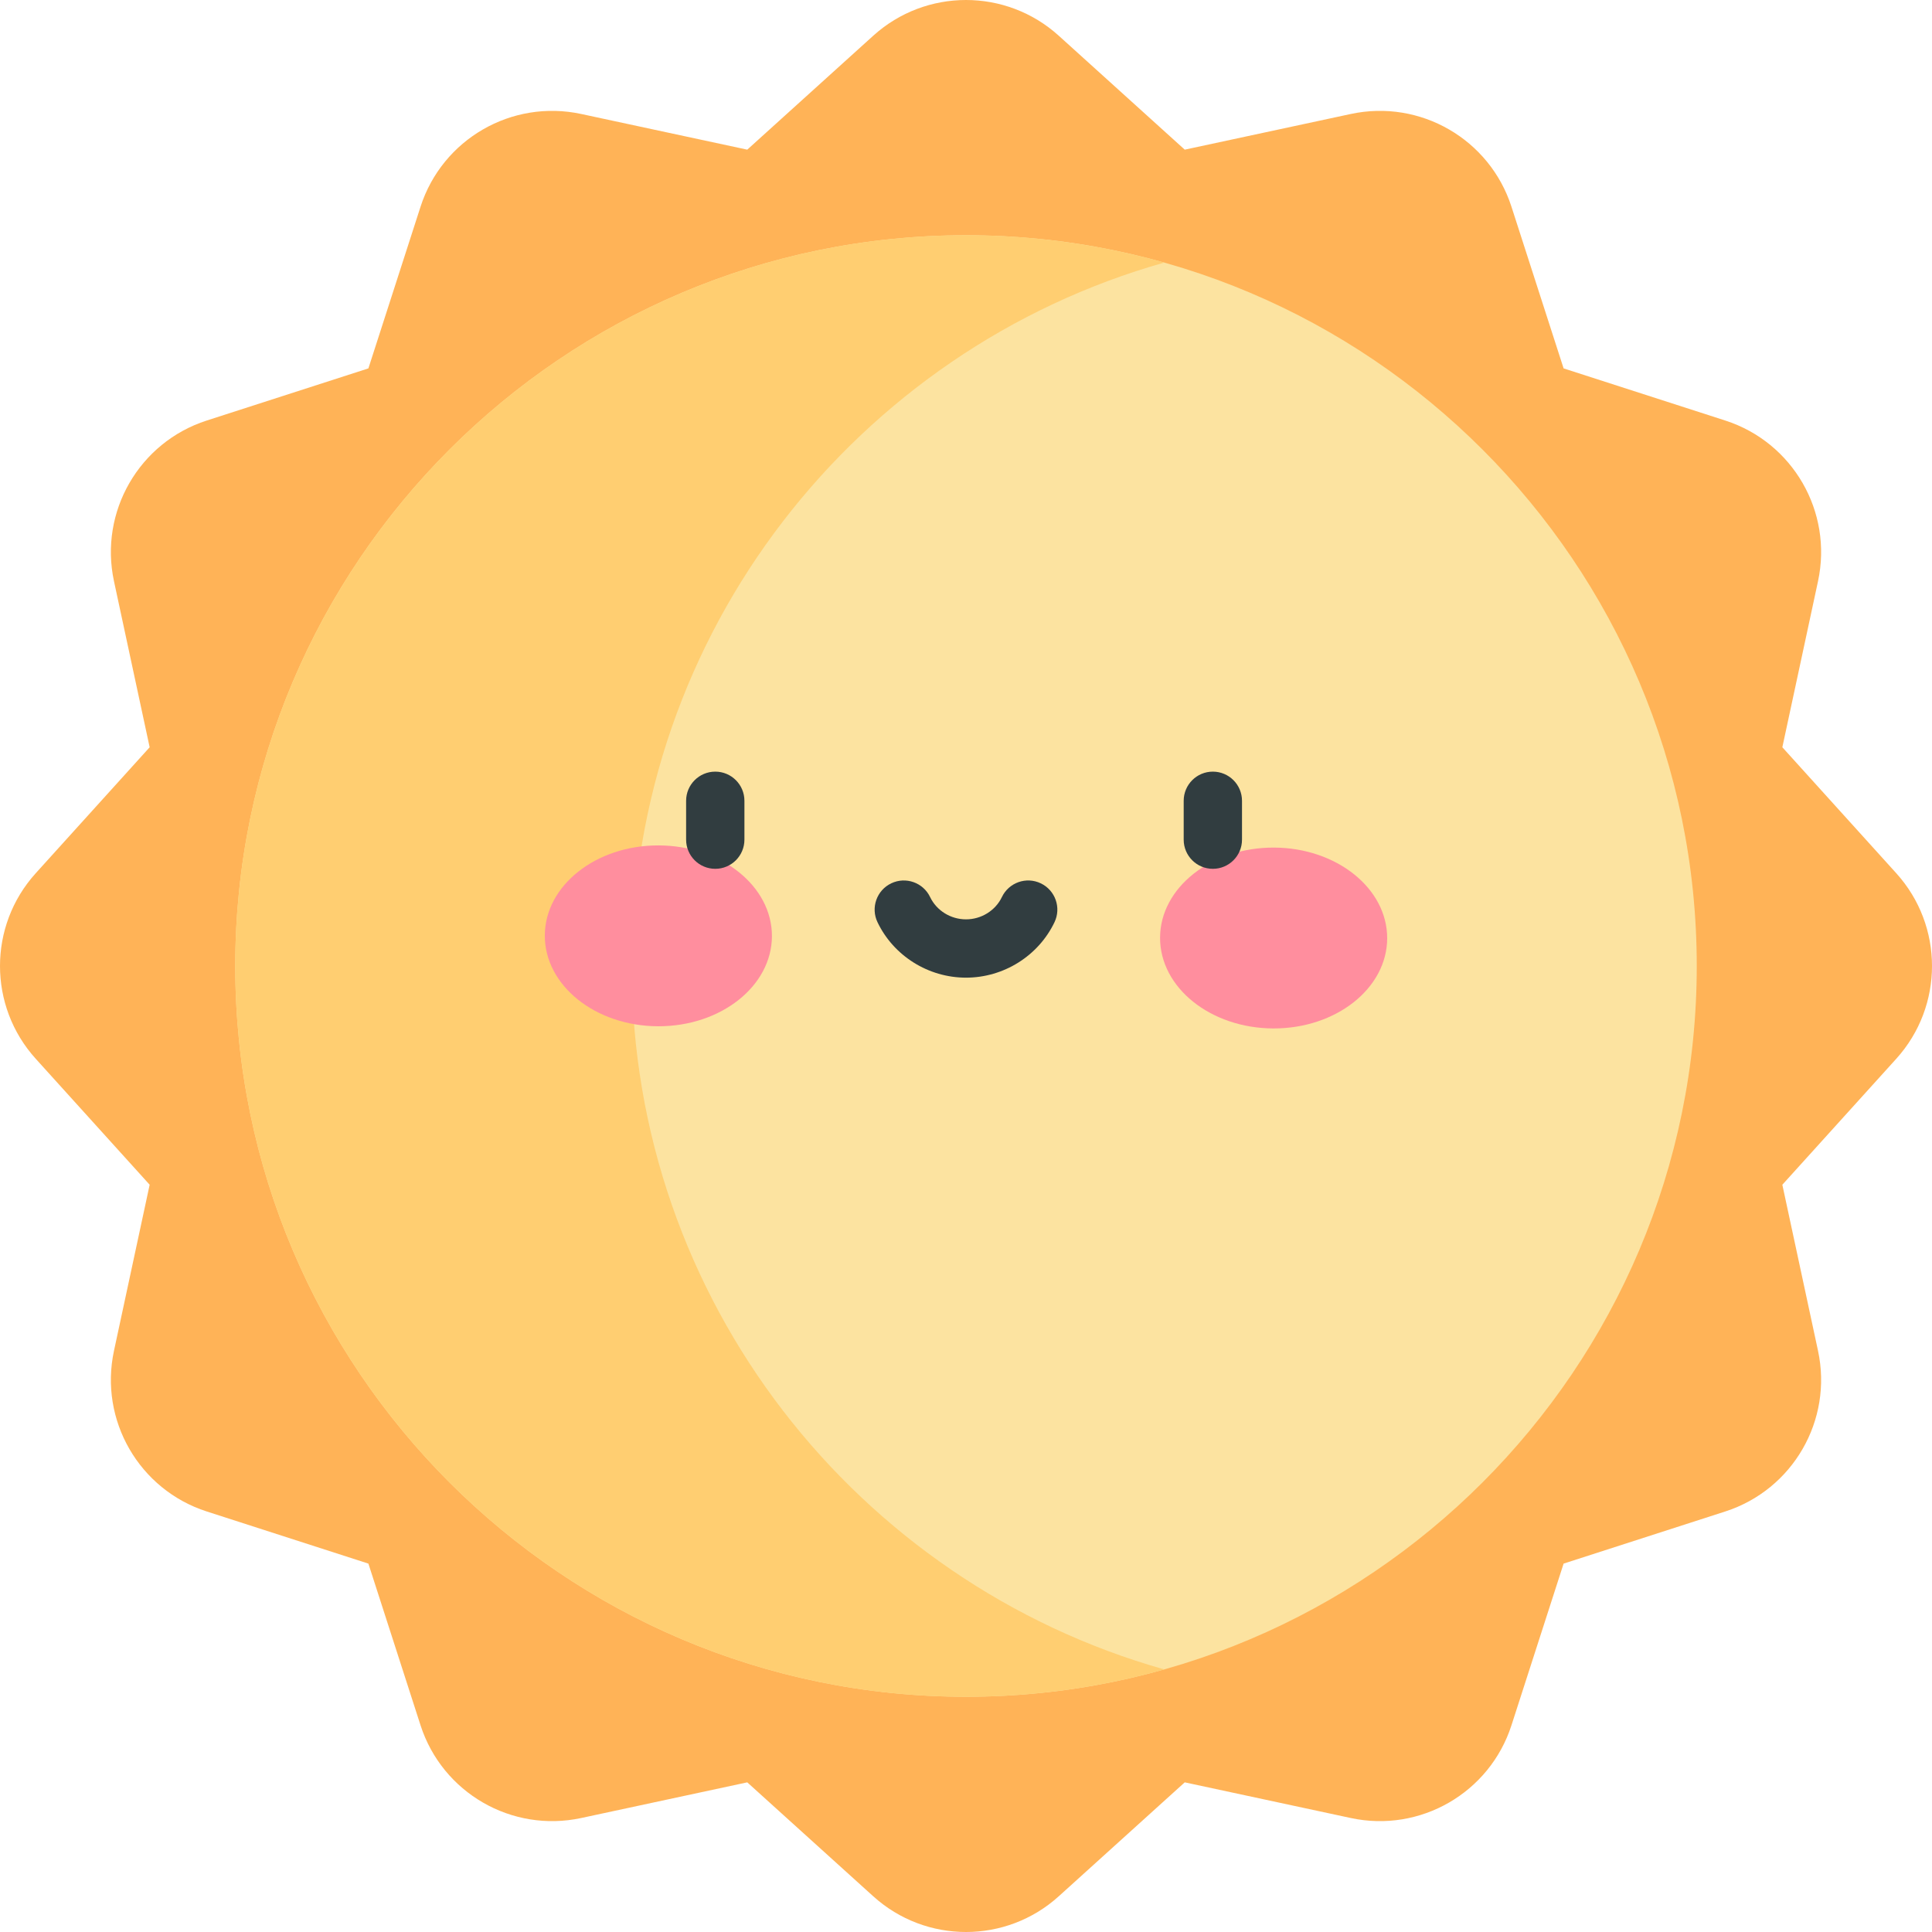
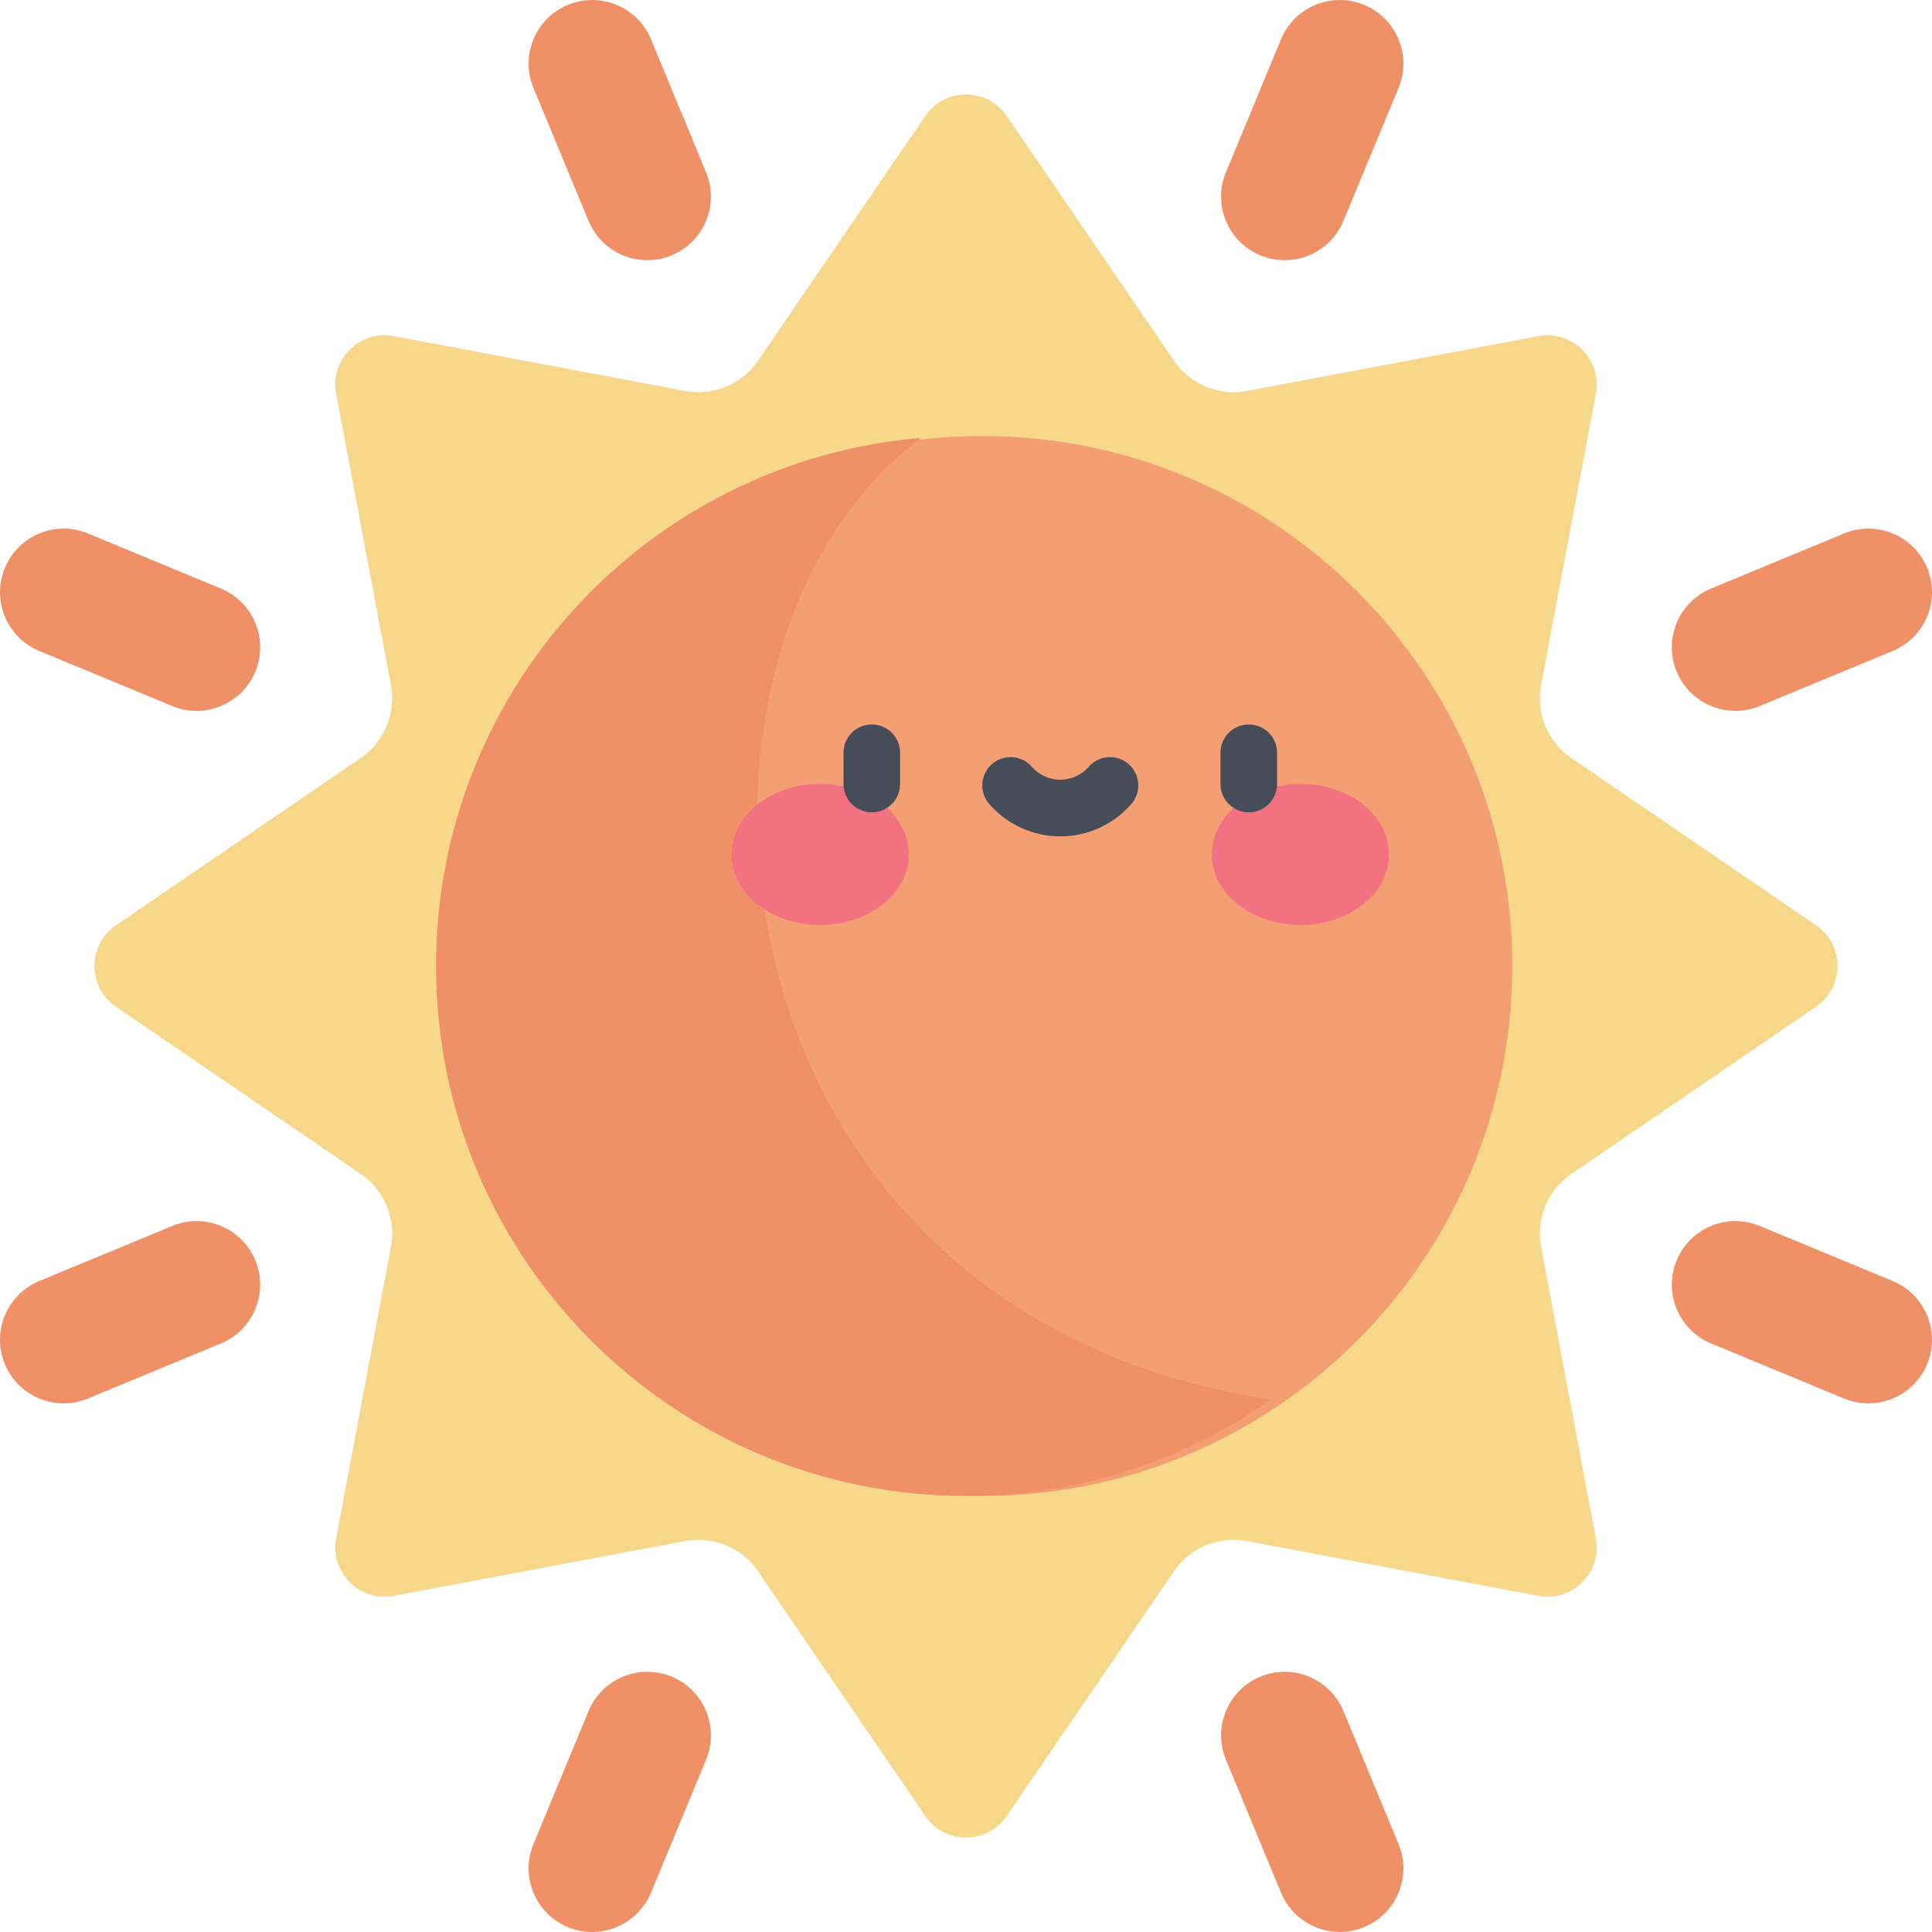
- <svg xmlns="http://www.w3.org/2000/svg" id="Layer_1" enable-background="new 0 0 497 497" height="512" viewBox="0 0 497 497" width="512">
-   <path d="m272.363 9.19 32.407 29.308 42.719-9.178c17.861-3.837 35.725 6.477 41.332 23.863l13.411 41.585 41.585 13.411c17.387 5.607 27.701 23.471 23.863 41.332l-9.178 42.719 29.308 32.407c12.254 13.549 12.254 34.177 0 47.726l-29.308 32.407 9.178 42.719c3.837 17.861-6.477 35.725-23.863 41.332l-41.585 13.411-13.411 41.585c-5.607 17.387-23.471 27.701-41.332 23.863l-42.719-9.178-32.407 29.308c-13.549 12.254-34.177 12.254-47.726 0l-32.407-29.308-42.719 9.178c-17.861 3.837-35.725-6.477-41.332-23.863l-13.411-41.585-41.585-13.411c-17.387-5.607-27.701-23.471-23.863-41.332l9.178-42.719-29.308-32.407c-12.254-13.549-12.254-34.177 0-47.726l29.308-32.407-9.178-42.719c-3.837-17.861 6.477-35.725 23.863-41.332l41.585-13.411 13.411-41.585c5.607-17.387 23.471-27.701 41.332-23.863l42.719 9.178 32.407-29.308c13.549-12.253 34.177-12.253 47.726 0z" fill="#ffb357" />
-   <path d="m248.5 436.485c-103.655 0-187.985-84.33-187.985-187.985s84.33-187.985 187.985-187.985 187.985 84.33 187.985 187.985-84.33 187.985-187.985 187.985z" fill="#fce3a0" />
-   <path d="m162.515 248.5c0-85.986 58.032-158.669 136.985-180.952-16.224-4.579-33.331-7.034-51-7.034-103.655 0-187.985 84.33-187.985 187.985s84.33 187.985 187.985 187.985c17.669 0 34.776-2.455 51-7.034-78.953-22.281-136.985-94.964-136.985-180.95z" fill="#ffce71" />
-   <ellipse cx="169.331" cy="240.763" fill="#ff8e9e" rx="29.212" ry="23.263" transform="matrix(1 .003 -.003 1 .755 -.529)" />
-   <ellipse cx="327.669" cy="241.259" fill="#ff8e9e" rx="29.212" ry="23.263" transform="matrix(-1 -.003 .003 -1 654.581 483.543)" />
-   <g fill="#313d40">
-     <path d="m184 198.5c-4.142 0-7.5 3.358-7.5 7.5v10c0 4.142 3.358 7.5 7.5 7.5s7.5-3.358 7.5-7.5v-10c0-4.142-3.358-7.5-7.5-7.5z" />
-     <path d="m312 198.5c-4.142 0-7.5 3.358-7.5 7.5v10c0 4.142 3.358 7.5 7.5 7.5s7.5-3.358 7.5-7.5v-10c0-4.142-3.358-7.5-7.5-7.5z" />
-     <path d="m267.735 227.234c-3.737-1.789-8.215-.206-10.001 3.531-1.666 3.484-5.291 5.735-9.234 5.735s-7.568-2.251-9.234-5.735c-1.787-3.737-6.266-5.317-10.001-3.531-3.737 1.787-5.318 6.265-3.531 10.001 4.144 8.666 13.08 14.265 22.766 14.265s18.623-5.599 22.766-14.265c1.787-3.736.206-8.214-3.531-10.001z" />
+ <svg xmlns="http://www.w3.org/2000/svg" version="1.1" id="Capa_1" x="0px" y="0px" viewBox="0 0 512.003 512.003" style="enable-background:new 0 0 512.003 512.003;" xml:space="preserve">
+   <path style="fill:#F7D88B;" d="M416.426,311.114l64.847-44.322c7.593-5.19,7.593-16.39,0-21.579l-64.847-44.322  c-6.276-4.29-9.422-11.884-8.017-19.355l14.513-77.194c1.699-9.038-6.221-16.958-15.259-15.259l-77.194,14.513  c-7.471,1.405-15.066-1.741-19.355-8.017L266.791,30.73c-5.189-7.593-16.39-7.593-21.579,0L200.89,95.577  c-4.29,6.276-11.884,9.422-19.355,8.017L104.34,89.081c-9.039-1.699-16.958,6.22-15.259,15.259l14.513,77.194  c1.405,7.471-1.741,15.066-8.017,19.355L30.73,245.21c-7.593,5.19-7.593,16.39,0,21.579l64.847,44.322  c6.276,4.29,9.422,11.884,8.017,19.355l-14.513,77.196c-1.699,9.038,6.221,16.958,15.259,15.259l77.194-14.513  c7.471-1.405,15.066,1.741,19.355,8.017l44.322,64.847c5.189,7.593,16.39,7.593,21.579,0l44.322-64.847  c4.29-6.276,11.884-9.422,19.355-8.017l77.194,14.513c9.038,1.699,16.958-6.221,15.259-15.259l-14.513-77.195  C407.004,322.998,410.15,315.403,416.426,311.114z" />
+   <circle style="fill:#F49E73;" cx="260.321" cy="256.001" r="140.45" />
+   <g>
+     <path style="fill:#EF9067;" d="M256.002,396.447c30.061,0,57.912-9.449,80.756-25.533   c-152.68-23.155-166.554-200.009-92.621-254.854c-72.012,6.025-128.581,66.373-128.581,139.942   C115.556,333.567,178.436,396.447,256.002,396.447z" />
+     <path style="fill:#EF9067;" d="M340.454,68.956c-2.149,0-4.334-0.414-6.443-1.287c-8.598-3.562-12.682-13.42-9.121-22.019   l14.598-35.241c3.561-8.599,13.422-12.681,22.019-9.121c8.598,3.562,12.682,13.42,9.121,22.019L356.03,58.548   C353.342,65.038,347.066,68.956,340.454,68.956z" />
+     <path style="fill:#EF9067;" d="M495.139,371.914c-2.149,0-4.334-0.414-6.443-1.287l-35.242-14.598   c-8.598-3.562-12.682-13.42-9.121-22.019s13.421-12.681,22.019-9.121l35.242,14.598c8.598,3.562,12.682,13.42,9.121,22.019   C508.027,367.997,501.751,371.914,495.139,371.914z" />
+     <path style="fill:#EF9067;" d="M52.093,188.398c-2.149,0-4.334-0.414-6.443-1.287l-35.242-14.598   c-8.598-3.562-12.682-13.42-9.121-22.019s13.421-12.682,22.019-9.121l35.242,14.598c8.598,3.562,12.682,13.42,9.121,22.019   C64.981,184.48,58.705,188.398,52.093,188.398z" />
+     <path style="fill:#EF9067;" d="M156.939,512.001c-2.149,0-4.334-0.414-6.442-1.287c-8.598-3.562-12.682-13.42-9.121-22.019   l14.598-35.241c3.561-8.599,13.421-12.681,22.019-9.121c8.598,3.562,12.682,13.42,9.121,22.019l-14.598,35.241   C169.827,508.084,163.551,512.001,156.939,512.001z" />
+     <path style="fill:#EF9067;" d="M171.549,68.956c-6.614,0-12.887-3.917-15.576-10.408l-14.598-35.241   c-3.561-8.598,0.522-18.457,9.121-22.019c8.598-3.559,18.457,0.522,22.019,9.121l14.598,35.241   c3.561,8.598-0.522,18.457-9.121,22.019C175.883,68.542,173.699,68.956,171.549,68.956z" />
+     <path style="fill:#EF9067;" d="M16.864,371.914c-6.614,0-12.888-3.917-15.576-10.408c-3.561-8.599,0.522-18.457,9.121-22.019   l35.242-14.598c8.597-3.561,18.457,0.521,22.019,9.121c3.561,8.599-0.522,18.457-9.121,22.019l-35.242,14.598   C21.198,371.501,19.014,371.914,16.864,371.914z" />
+     <path style="fill:#EF9067;" d="M459.91,188.398c-6.614,0-12.888-3.917-15.576-10.408c-3.561-8.599,0.522-18.457,9.121-22.019   l35.242-14.598c8.598-3.56,18.457,0.521,22.019,9.121c3.561,8.599-0.522,18.457-9.121,22.019l-35.242,14.598   C464.244,187.986,462.06,188.398,459.91,188.398z" />
+     <path style="fill:#EF9067;" d="M355.064,512.001c-6.614,0-12.888-3.917-15.576-10.408l-14.598-35.241   c-3.561-8.598,0.522-18.457,9.121-22.019c8.597-3.559,18.456,0.522,22.019,9.121l14.598,35.241   c3.561,8.598-0.522,18.457-9.121,22.019C359.398,511.588,357.214,512.001,355.064,512.001z" />
  </g>
+   <g>
+     <ellipse style="fill:#F27281;" cx="217.351" cy="226.43" rx="23.48" ry="18.698" />
+     <ellipse style="fill:#F27281;" cx="344.621" cy="226.43" rx="23.48" ry="18.698" />
+   </g>
+   <g>
+     <path style="fill:#464D59;" d="M231.04,215.281c-4.143,0-7.5-3.358-7.5-7.5v-8.291c0-4.142,3.357-7.5,7.5-7.5s7.5,3.358,7.5,7.5   v8.291C238.54,211.923,235.182,215.281,231.04,215.281z" />
+     <path style="fill:#464D59;" d="M330.941,215.281c-4.143,0-7.5-3.358-7.5-7.5v-8.291c0-4.142,3.357-7.5,7.5-7.5   c4.142,0,7.5,3.358,7.5,7.5v8.291C338.441,211.923,335.084,215.281,330.941,215.281z" />
+     <path style="fill:#464D59;" d="M280.991,221.648c-7.216,0-14.076-3.124-18.824-8.572c-2.722-3.123-2.396-7.86,0.727-10.582   c3.122-2.721,7.86-2.396,10.582,0.727c1.898,2.178,4.638,3.427,7.516,3.427s5.617-1.249,7.515-3.427   c2.722-3.123,7.457-3.448,10.582-0.727c3.122,2.722,3.448,7.459,0.727,10.582C295.066,218.523,288.206,221.648,280.991,221.648z" />
+   </g>
+   <g>
+ </g>
+   <g>
+ </g>
+   <g>
+ </g>
+   <g>
+ </g>
+   <g>
+ </g>
+   <g>
+ </g>
+   <g>
+ </g>
+   <g>
+ </g>
+   <g>
+ </g>
+   <g>
+ </g>
+   <g>
+ </g>
+   <g>
+ </g>
+   <g>
+ </g>
+   <g>
+ </g>
+   <g>
+ </g>
</svg>
